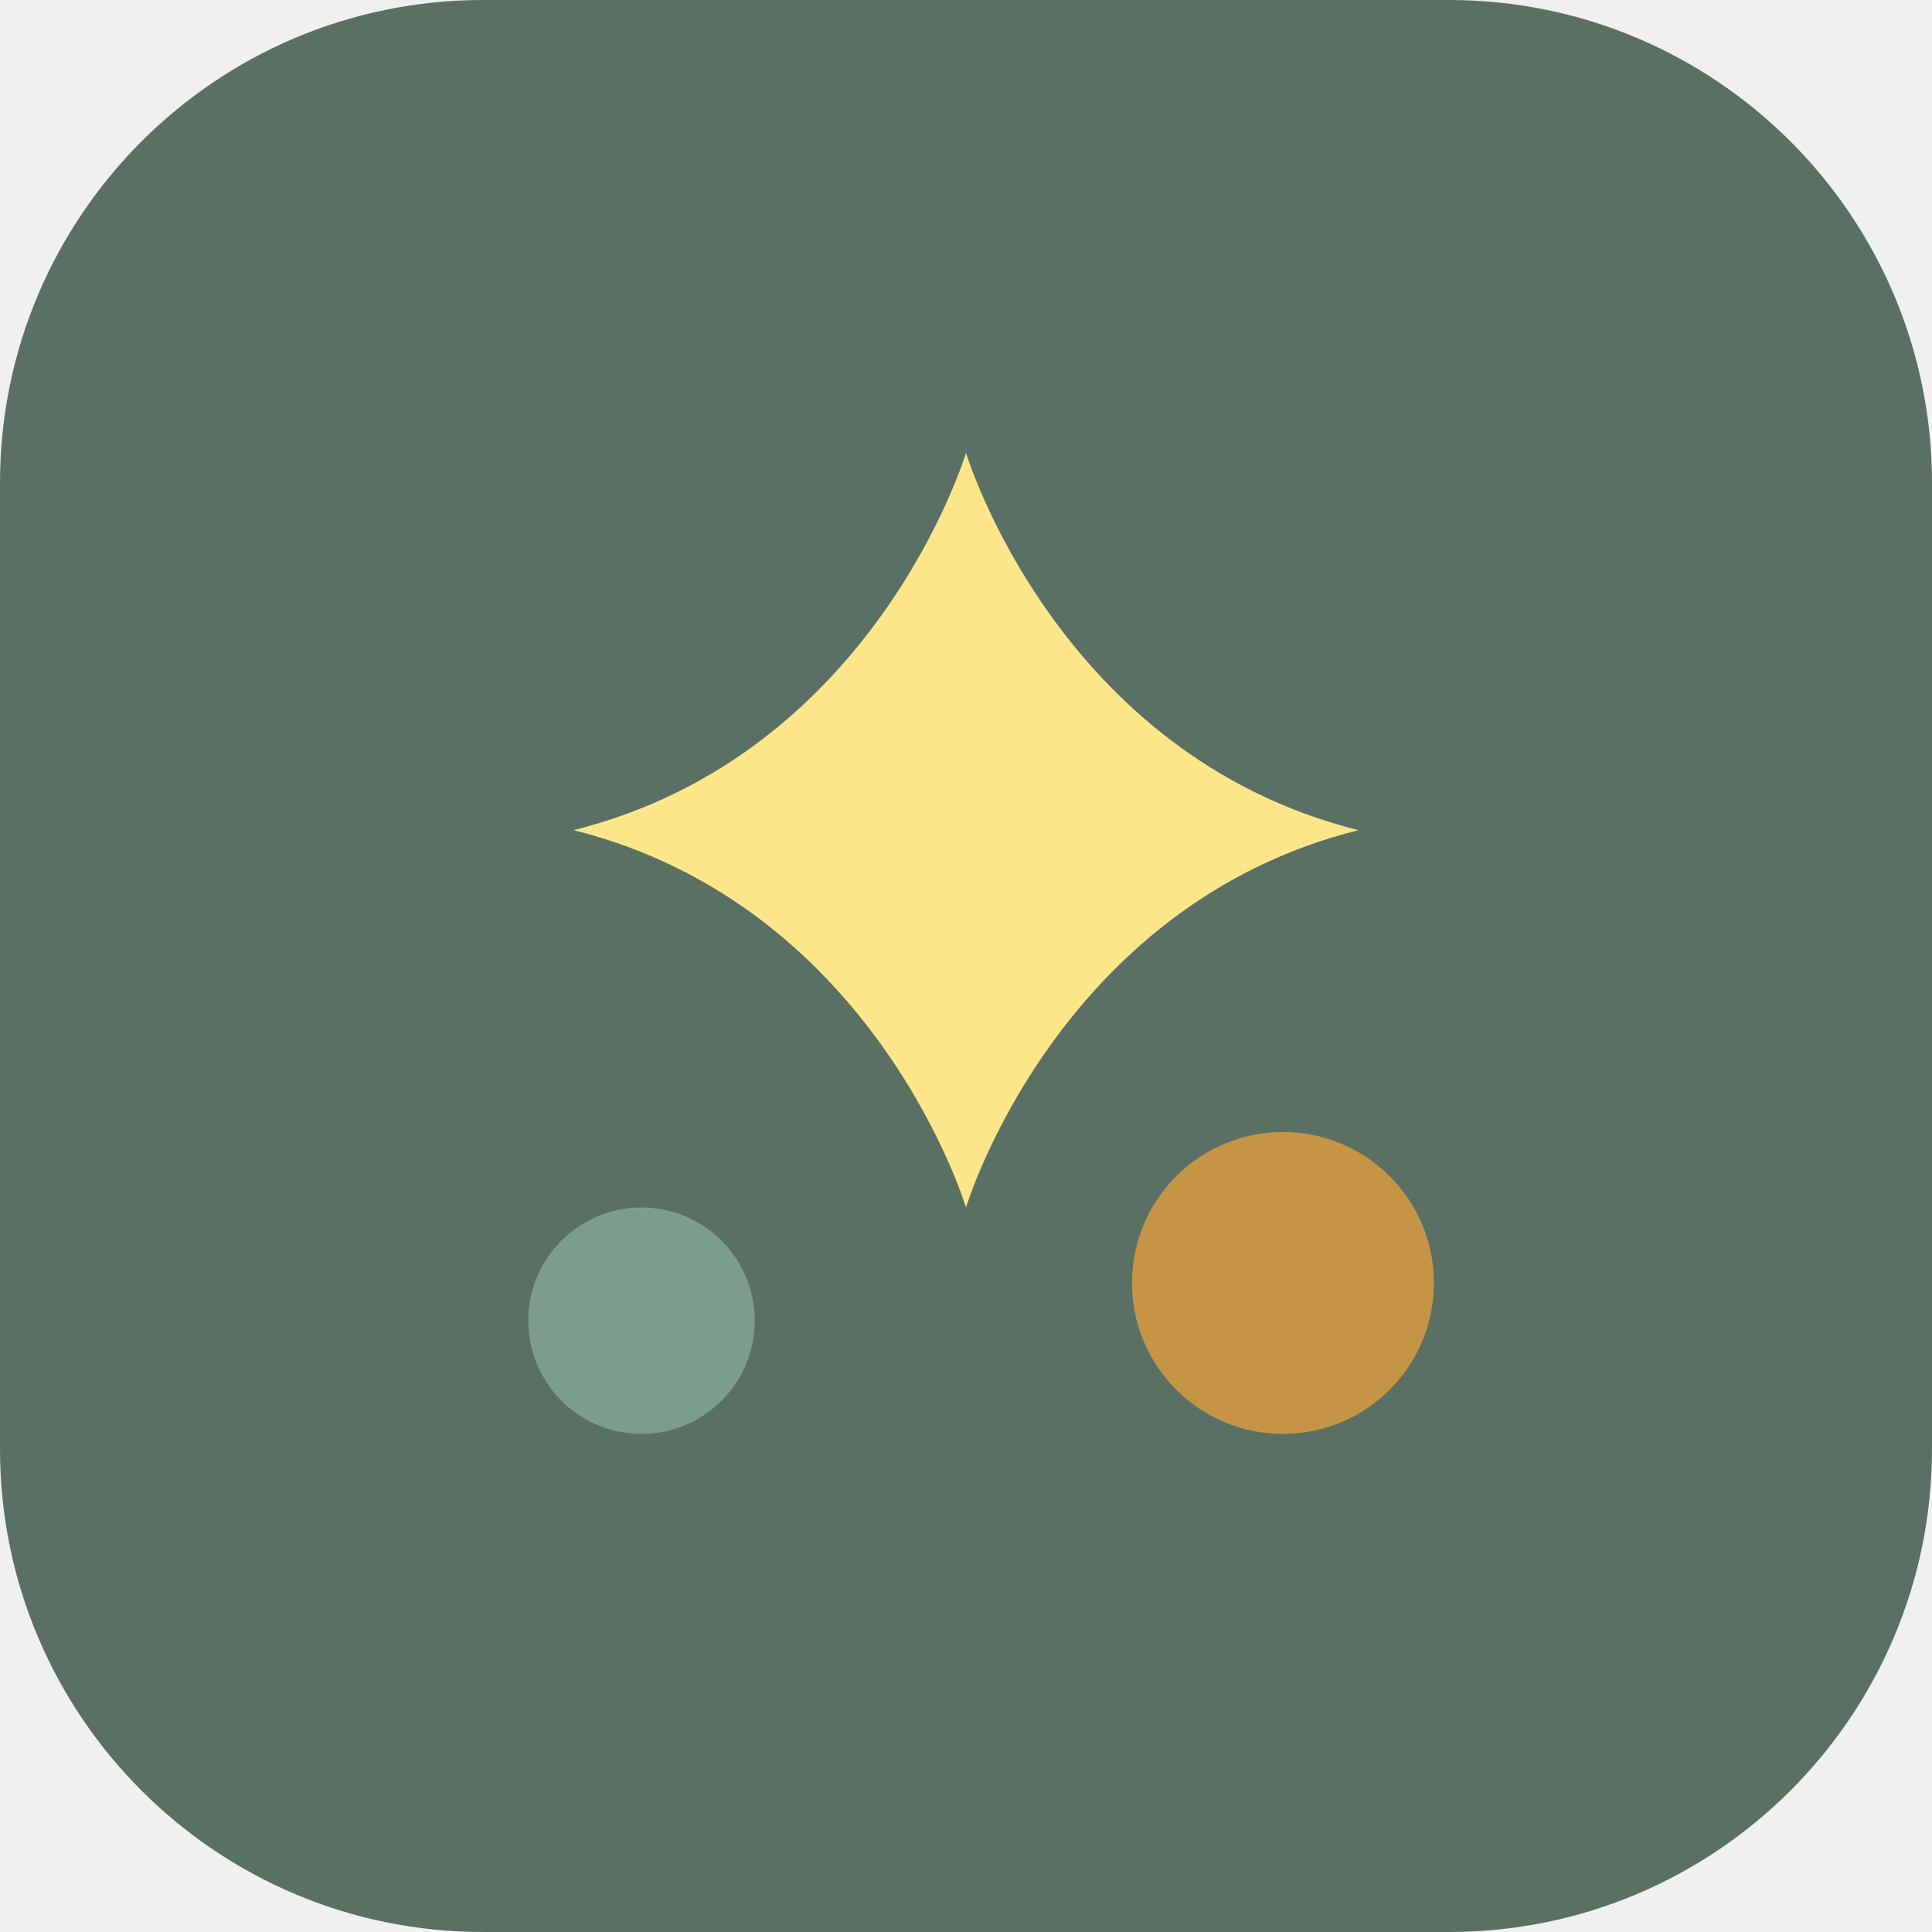
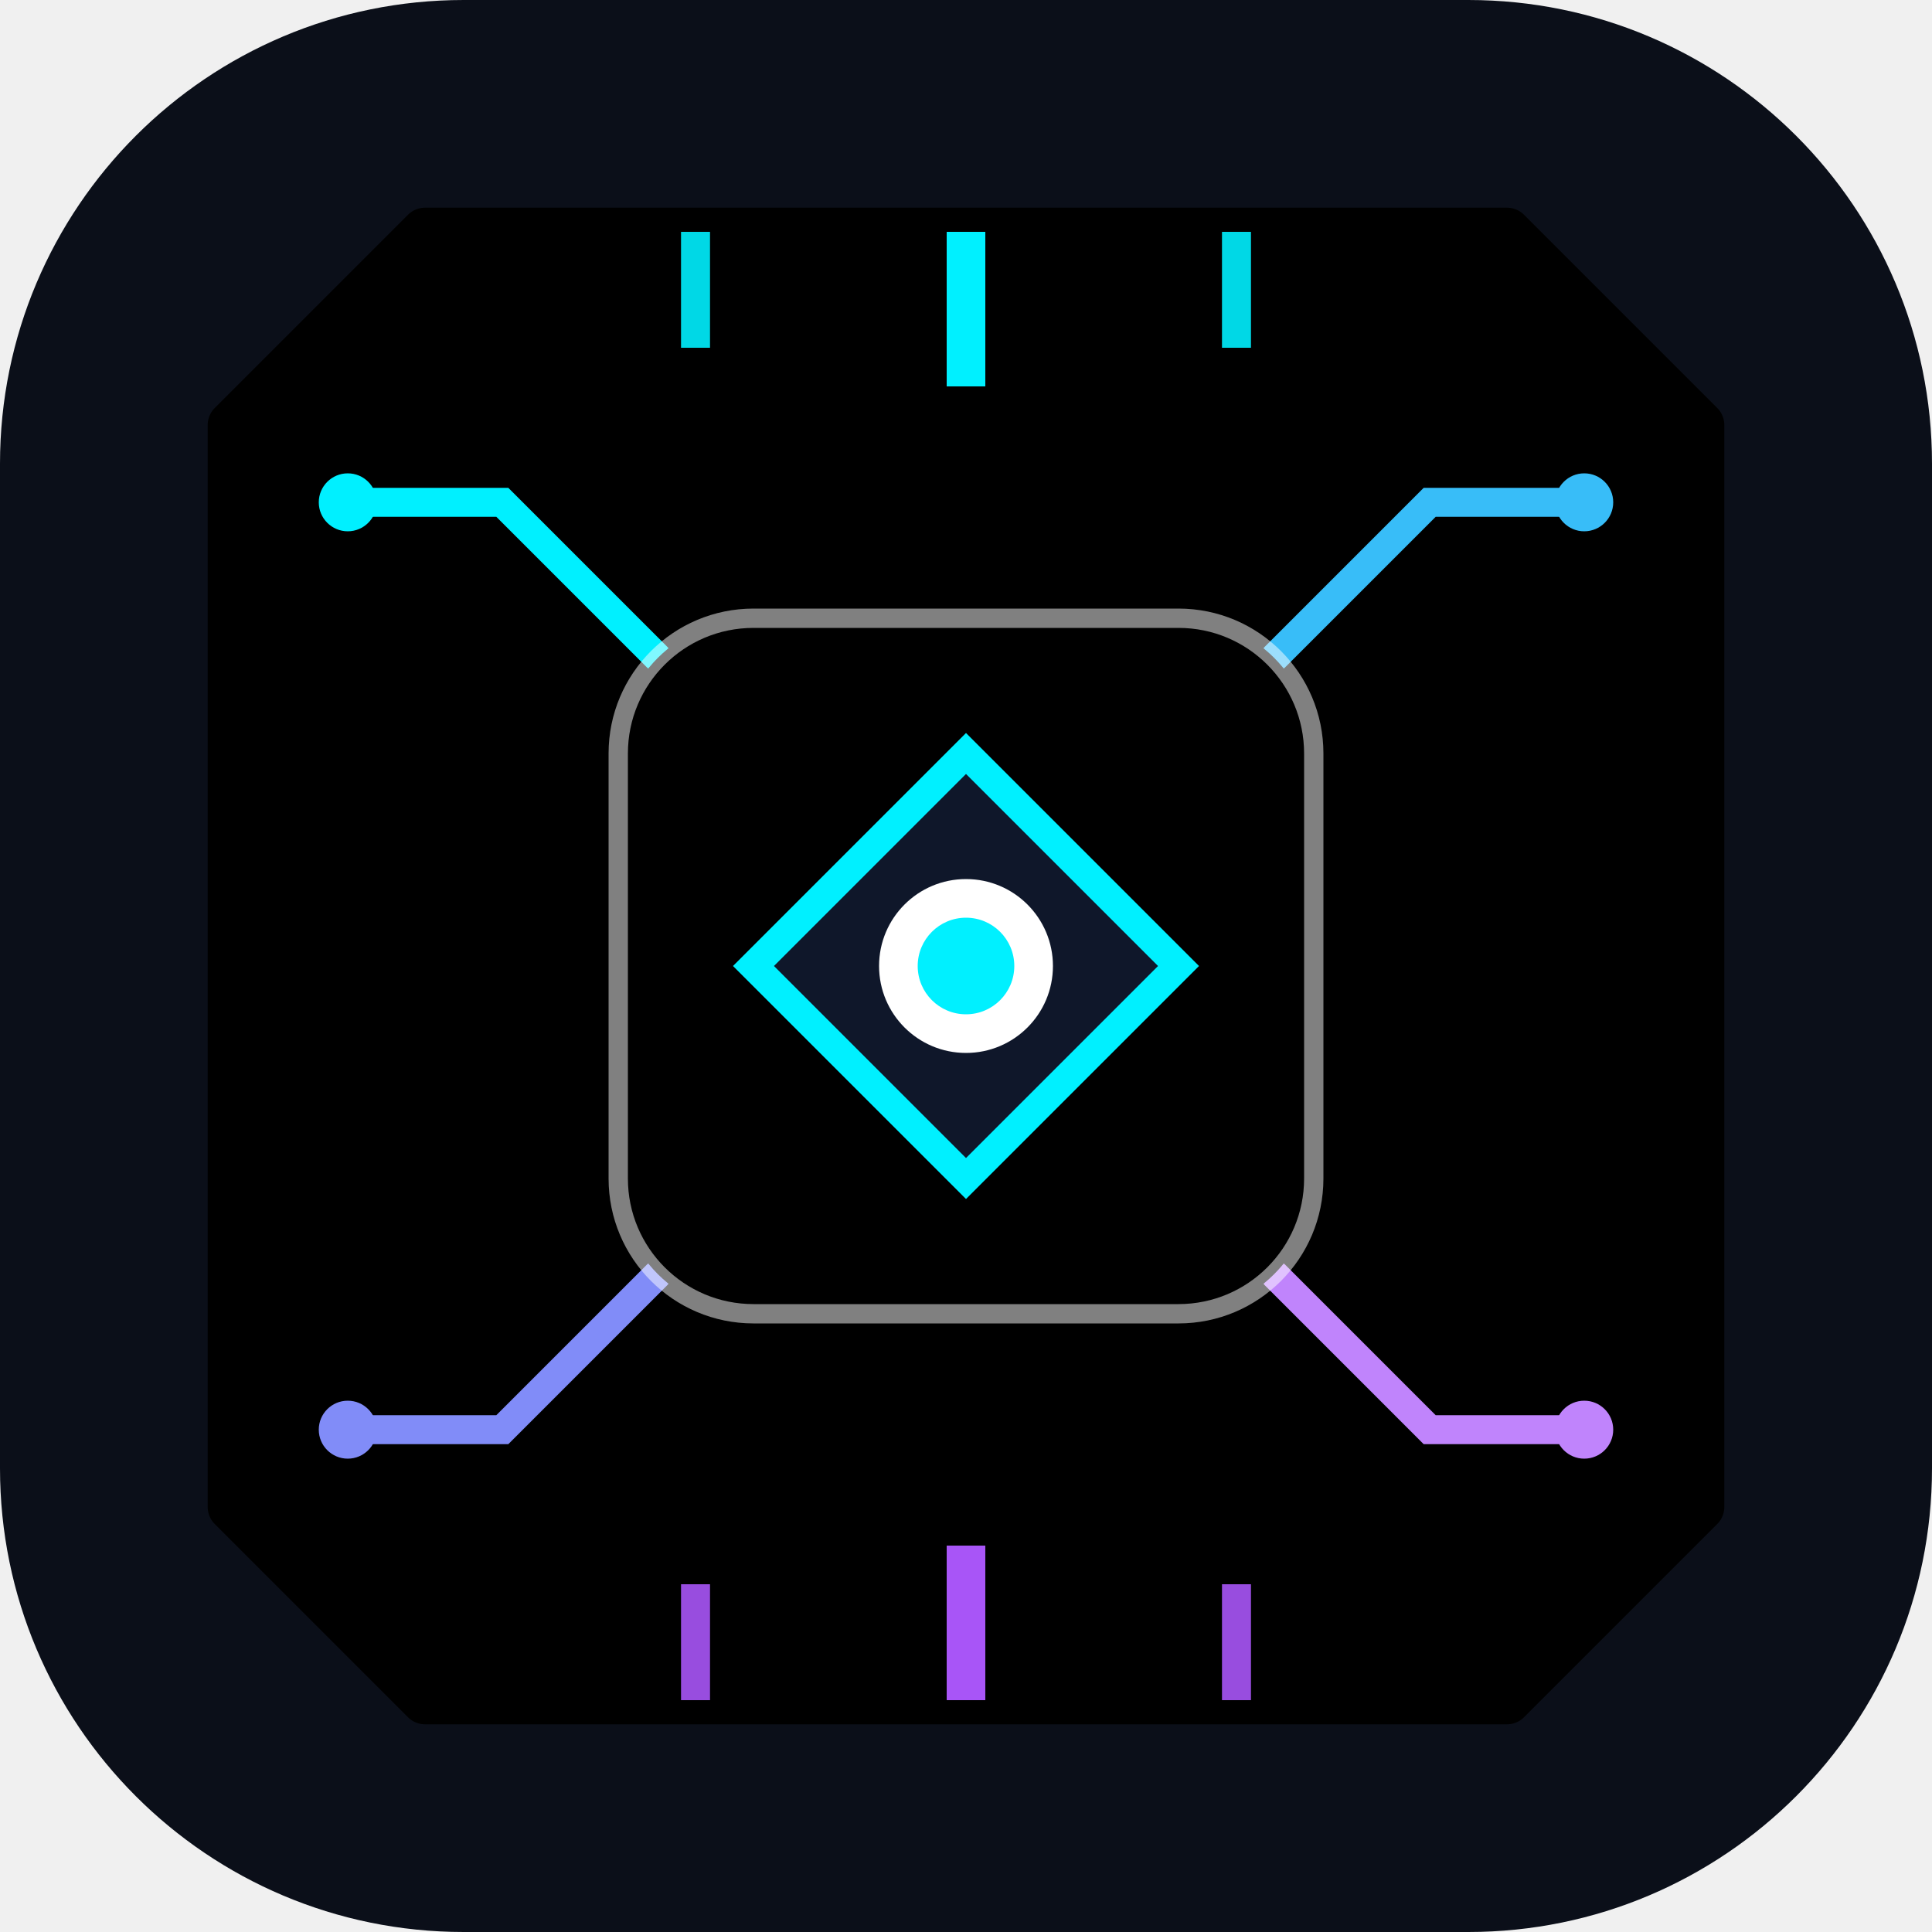
- <svg xmlns="http://www.w3.org/2000/svg" viewBox="0 0 512 512" fill="none">
-   <rect width="512" height="512" rx="128" fill="#5B7065" />
-   <path d="M256 120C256 120 280 200 360 220C280 240 256 320 256 320C256 320 232 240 152 220C232 200 256 120 256 120Z" fill="#FDE68A" />
-   <circle cx="340" cy="340" r="40" fill="#E09F3E" fill-opacity="0.8" />
-   <circle cx="170" cy="350" r="30" fill="#7D9D8C" />
+ <svg xmlns="http://www.w3.org/2000/svg" viewBox="0 0 100 100" fill="none">
+   <defs>
+     <linearGradient id="chassisGrad" x1="0%" y1="0%" x2="100%" y2="100%">
+       <stop offset="0%" stopColor="#1e293b" />
+       <stop offset="50%" stopColor="#0f172a" />
+       <stop offset="100%" stopColor="#020617" />
+     </linearGradient>
+     <linearGradient id="neonBorder" x1="0%" y1="0%" x2="100%" y2="100%">
+       <stop offset="0%" stopColor="#00f0ff" />
+       <stop offset="50%" stopColor="#6366f1" />
+       <stop offset="100%" stopColor="#a855f7" />
+     </linearGradient>
+     <linearGradient id="coreGrad" x1="0%" y1="0%" x2="100%" y2="100%">
+       <stop offset="0%" stopColor="#22d3ee" />
+       <stop offset="45%" stopColor="#3b82f6" />
+       <stop offset="100%" stopColor="#8b5cf6" />
+     </linearGradient>
+   </defs>
+   <rect width="100" height="100" rx="24" fill="#0b0f19" />
+   <polygon points="22,12 78,12 88,22 88,78 78,88 22,88 12,78 12,22" fill="url(#chassisGrad)" stroke="url(#neonBorder)" stroke-width="2.5" stroke-linejoin="round" />
+   <line x1="36" y1="12" x2="36" y2="18" stroke="#00f0ff" stroke-width="1.5" opacity="0.9" />
+   <line x1="50" y1="12" x2="50" y2="20" stroke="#00f0ff" stroke-width="2" opacity="1" />
+   <line x1="64" y1="12" x2="64" y2="18" stroke="#00f0ff" stroke-width="1.5" opacity="0.9" />
+   <line x1="36" y1="82" x2="36" y2="88" stroke="#a855f7" stroke-width="1.5" opacity="0.9" />
+   <line x1="50" y1="80" x2="50" y2="88" stroke="#a855f7" stroke-width="2" opacity="1" />
+   <line x1="64" y1="82" x2="64" y2="88" stroke="#a855f7" stroke-width="1.5" opacity="0.9" />
+   <path d="M 34 34 L 26 26 L 18 26" stroke="#00f0ff" stroke-width="1.5" stroke-linecap="round" />
+   <circle cx="18" cy="26" r="1.5" fill="#00f0ff" />
+   <path d="M 66 34 L 74 26 L 82 26" stroke="#38bdf8" stroke-width="1.5" stroke-linecap="round" />
+   <circle cx="82" cy="26" r="1.5" fill="#38bdf8" />
+   <path d="M 34 66 L 26 74 L 18 74" stroke="#818cf8" stroke-width="1.5" stroke-linecap="round" />
+   <circle cx="18" cy="74" r="1.5" fill="#818cf8" />
+   <path d="M 66 66 L 74 74 L 82 74" stroke="#c084fc" stroke-width="1.5" stroke-linecap="round" />
+   <circle cx="82" cy="74" r="1.5" fill="#c084fc" />
+   <rect x="32" y="32" width="36" height="36" rx="7" fill="url(#coreGrad)" stroke="#ffffff" stroke-width="1" stroke-opacity="0.5" />
+   <polygon points="50,39 61,50 50,61 39,50" fill="#0f172a" stroke="#00f0ff" stroke-width="1.5" />
+   <circle cx="50" cy="50" r="4.5" fill="#ffffff" />
+   <circle cx="50" cy="50" r="2.5" fill="#00f0ff" />
</svg>
